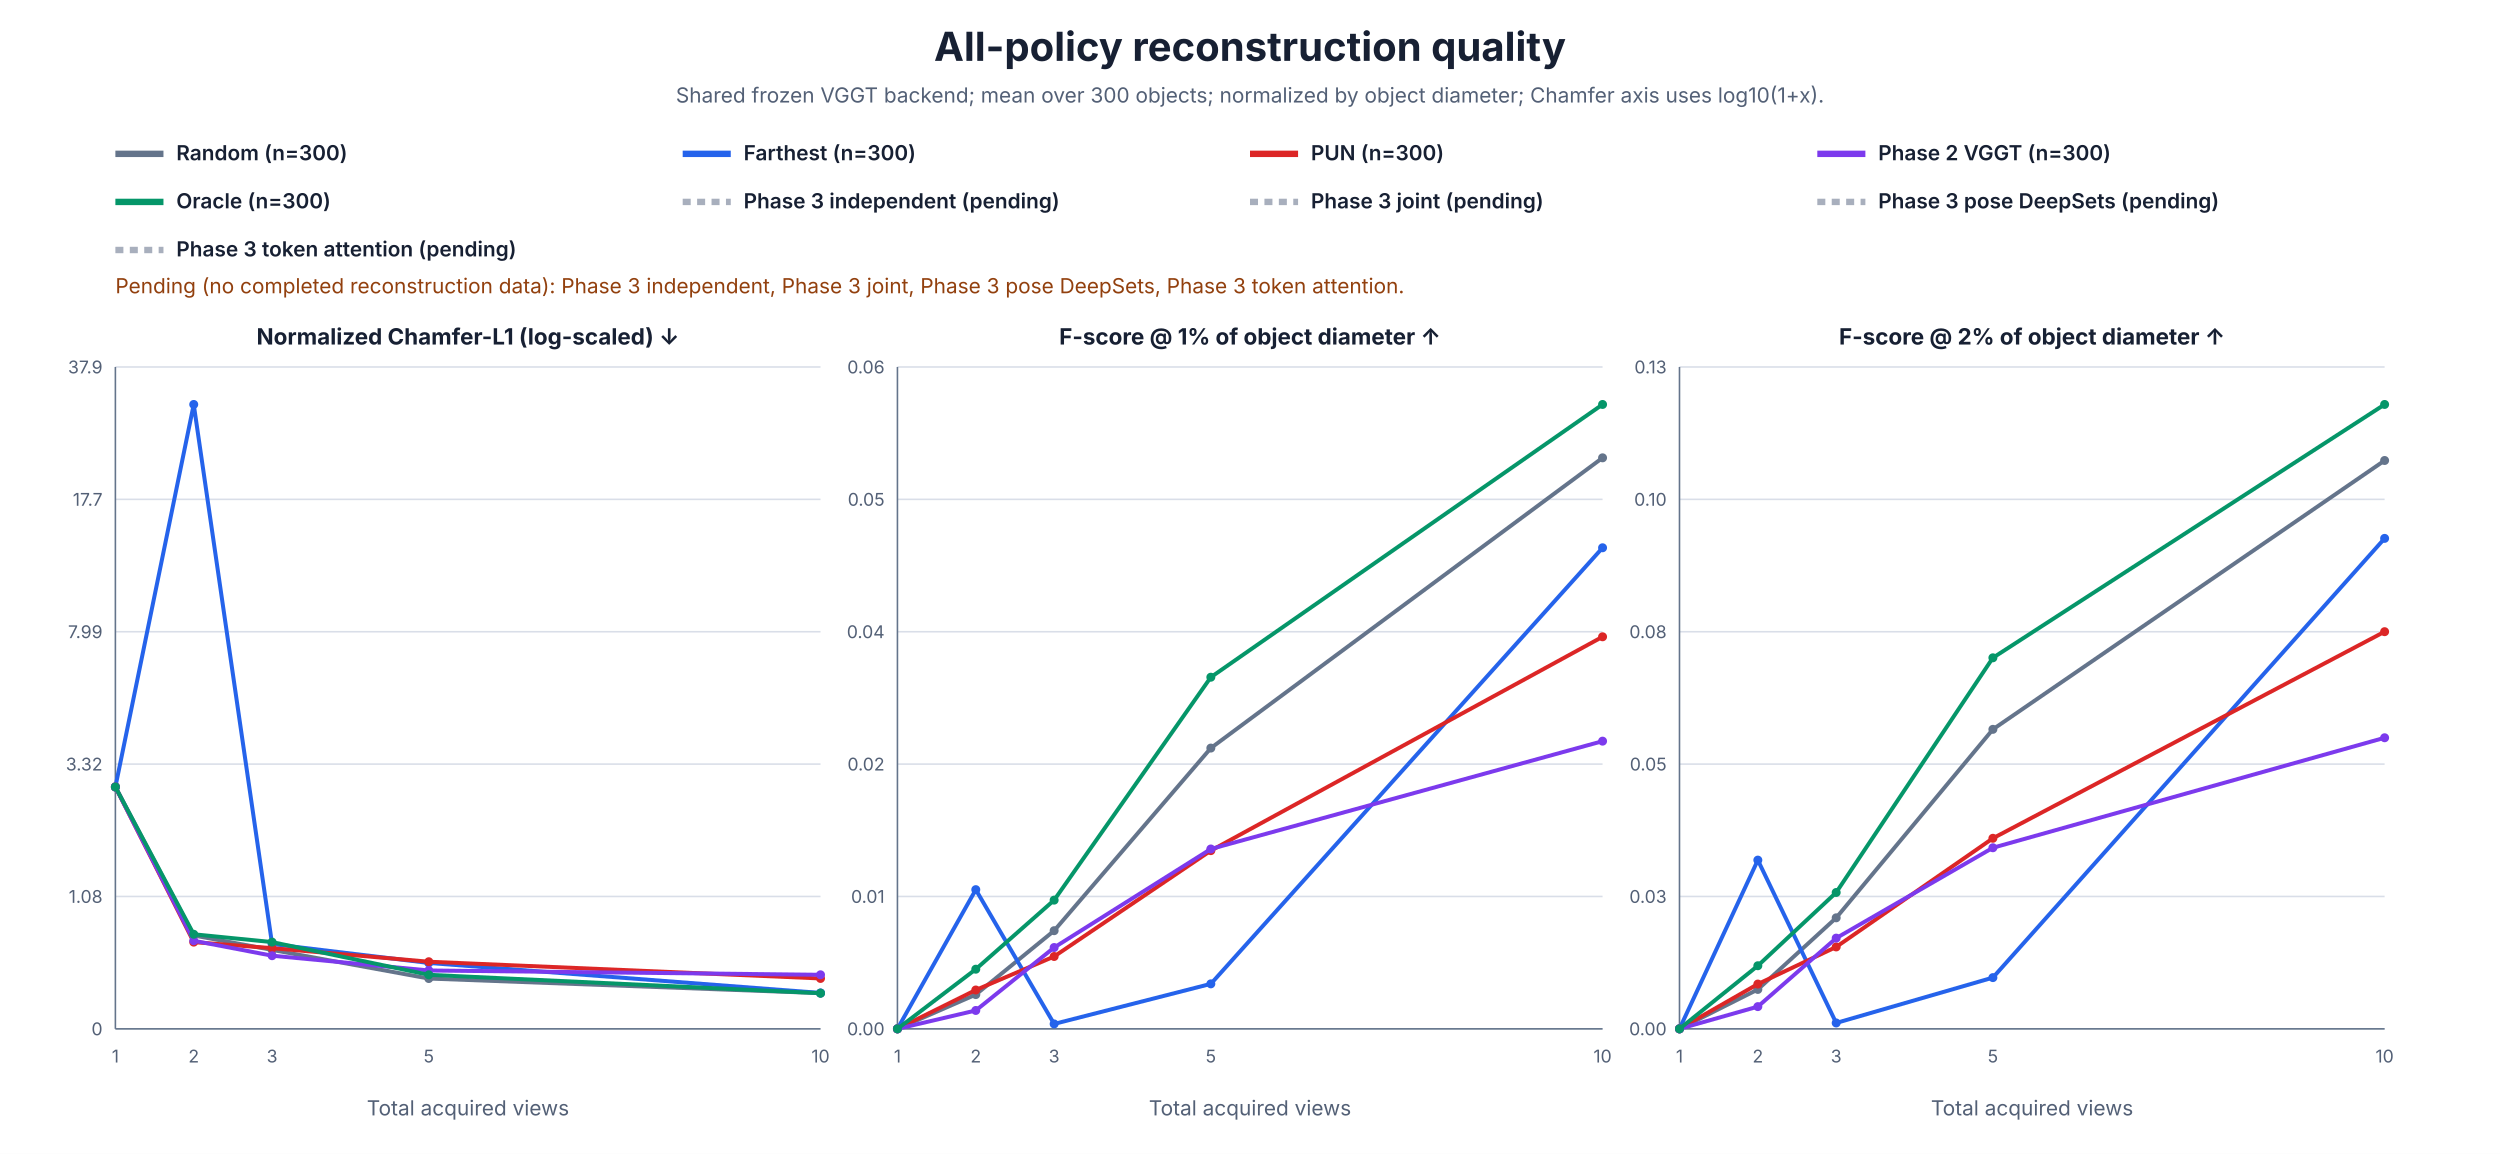
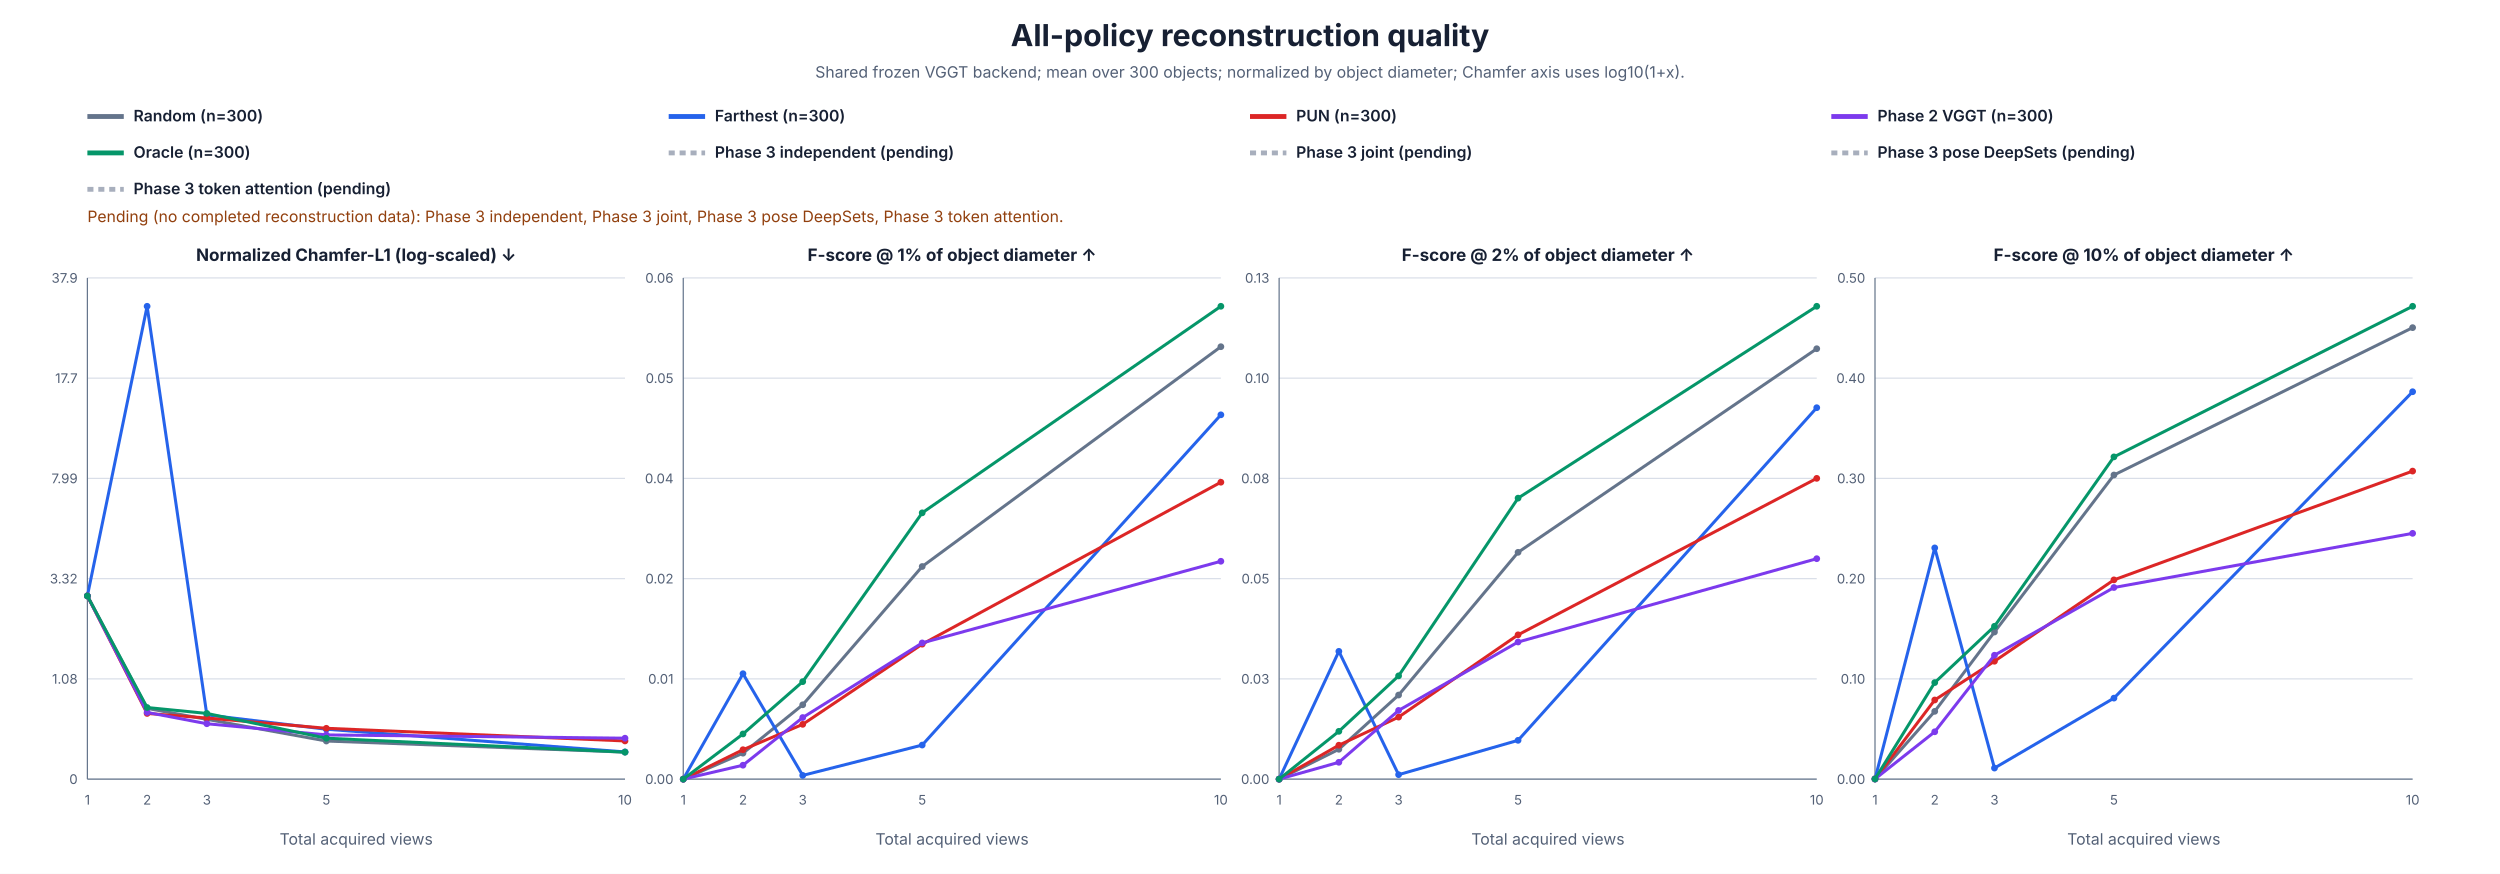
- <svg xmlns="http://www.w3.org/2000/svg" width="1560" height="720" viewBox="0 0 1560 720">
+ <svg xmlns="http://www.w3.org/2000/svg" width="2060" height="720" viewBox="0 0 2060 720">
  <style>
text{font-family:Inter,Arial,sans-serif;fill:#172033}
.title{font-size:25px;font-weight:700}.subtitle{font-size:13px;fill:#536076}
.axis{font-size:11px;fill:#536076}.legend{font-size:13px;font-weight:600}
.panel{font-size:14px;font-weight:700}.note{font-size:13px;fill:#92400e}
.grid{stroke:#d9dee8;stroke-width:1}
</style>
  <rect width="100%" height="100%" fill="#ffffff" />
-   <text x="780.0" y="38" class="title" text-anchor="middle">All-policy reconstruction quality</text>
-   <text x="780.0" y="64" class="subtitle" text-anchor="middle">Shared frozen VGGT backend; mean over 300 objects; normalized by object diameter; Chamfer axis uses log10(1+x).</text>
+   <text x="1030.0" y="38" class="title" text-anchor="middle">All-policy reconstruction quality</text>
+   <text x="1030.0" y="64" class="subtitle" text-anchor="middle">Shared frozen VGGT backend; mean over 300 objects; normalized by object diameter; Chamfer axis uses log10(1+x).</text>
  <line x1="72.0" y1="96" x2="102.0" y2="96" stroke="#64748b" stroke-width="4" />
  <text x="110.0" y="100" class="legend">Random (n=300)</text>
-   <line x1="426.0" y1="96" x2="456.0" y2="96" stroke="#2563eb" stroke-width="4" />
-   <text x="464.0" y="100" class="legend">Farthest (n=300)</text>
-   <line x1="780.0" y1="96" x2="810.0" y2="96" stroke="#dc2626" stroke-width="4" />
-   <text x="818.0" y="100" class="legend">PUN (n=300)</text>
-   <line x1="1134.0" y1="96" x2="1164.0" y2="96" stroke="#7c3aed" stroke-width="4" />
-   <text x="1172.0" y="100" class="legend">Phase 2 VGGT (n=300)</text>
+   <line x1="551.0" y1="96" x2="581.0" y2="96" stroke="#2563eb" stroke-width="4" />
+   <text x="589.0" y="100" class="legend">Farthest (n=300)</text>
+   <line x1="1030.0" y1="96" x2="1060.0" y2="96" stroke="#dc2626" stroke-width="4" />
+   <text x="1068.0" y="100" class="legend">PUN (n=300)</text>
+   <line x1="1509.0" y1="96" x2="1539.0" y2="96" stroke="#7c3aed" stroke-width="4" />
+   <text x="1547.0" y="100" class="legend">Phase 2 VGGT (n=300)</text>
  <line x1="72.0" y1="126" x2="102.0" y2="126" stroke="#059669" stroke-width="4" />
  <text x="110.0" y="130" class="legend">Oracle (n=300)</text>
-   <line x1="426.0" y1="126" x2="456.0" y2="126" stroke="#a8afbd" stroke-width="4" stroke-dasharray="5 4" />
-   <text x="464.0" y="130" class="legend">Phase 3 independent (pending)</text>
-   <line x1="780.0" y1="126" x2="810.0" y2="126" stroke="#a8afbd" stroke-width="4" stroke-dasharray="5 4" />
-   <text x="818.0" y="130" class="legend">Phase 3 joint (pending)</text>
-   <line x1="1134.0" y1="126" x2="1164.0" y2="126" stroke="#a8afbd" stroke-width="4" stroke-dasharray="5 4" />
-   <text x="1172.0" y="130" class="legend">Phase 3 pose DeepSets (pending)</text>
+   <line x1="551.0" y1="126" x2="581.0" y2="126" stroke="#a8afbd" stroke-width="4" stroke-dasharray="5 4" />
+   <text x="589.0" y="130" class="legend">Phase 3 independent (pending)</text>
+   <line x1="1030.0" y1="126" x2="1060.0" y2="126" stroke="#a8afbd" stroke-width="4" stroke-dasharray="5 4" />
+   <text x="1068.0" y="130" class="legend">Phase 3 joint (pending)</text>
+   <line x1="1509.0" y1="126" x2="1539.0" y2="126" stroke="#a8afbd" stroke-width="4" stroke-dasharray="5 4" />
+   <text x="1547.0" y="130" class="legend">Phase 3 pose DeepSets (pending)</text>
  <line x1="72.0" y1="156" x2="102.0" y2="156" stroke="#a8afbd" stroke-width="4" stroke-dasharray="5 4" />
  <text x="110.0" y="160" class="legend">Phase 3 token attention (pending)</text>
  <text x="72" y="183" class="note">Pending (no completed reconstruction data): Phase 3 independent, Phase 3 joint, Phase 3 pose DeepSets, Phase 3 token attention.</text>
-   <text x="292.00" y="215.00" class="panel" text-anchor="middle">Normalized Chamfer-L1 (log-scaled) ↓</text>
-   <line x1="72.00" y1="642.00" x2="512.00" y2="642.00" class="grid" />
+   <text x="293.50" y="215.00" class="panel" text-anchor="middle">Normalized Chamfer-L1 (log-scaled) ↓</text>
+   <line x1="72.00" y1="642.00" x2="515.00" y2="642.00" class="grid" />
  <text x="64.00" y="646.00" class="axis" text-anchor="end">0</text>
-   <line x1="72.00" y1="559.40" x2="512.00" y2="559.40" class="grid" />
+   <line x1="72.00" y1="559.40" x2="515.00" y2="559.40" class="grid" />
  <text x="64.00" y="563.40" class="axis" text-anchor="end">1.08</text>
-   <line x1="72.00" y1="476.80" x2="512.00" y2="476.80" class="grid" />
+   <line x1="72.00" y1="476.80" x2="515.00" y2="476.80" class="grid" />
  <text x="64.00" y="480.80" class="axis" text-anchor="end">3.32</text>
-   <line x1="72.00" y1="394.20" x2="512.00" y2="394.20" class="grid" />
+   <line x1="72.00" y1="394.20" x2="515.00" y2="394.20" class="grid" />
  <text x="64.00" y="398.20" class="axis" text-anchor="end">7.99</text>
-   <line x1="72.00" y1="311.60" x2="512.00" y2="311.60" class="grid" />
+   <line x1="72.00" y1="311.60" x2="515.00" y2="311.60" class="grid" />
  <text x="64.00" y="315.60" class="axis" text-anchor="end">17.7</text>
-   <line x1="72.00" y1="229.00" x2="512.00" y2="229.00" class="grid" />
+   <line x1="72.00" y1="229.00" x2="515.00" y2="229.00" class="grid" />
  <text x="64.00" y="233.00" class="axis" text-anchor="end">37.9</text>
  <line x1="72.00" y1="229.00" x2="72.00" y2="642.00" stroke="#64748b" />
-   <line x1="72.00" y1="642.00" x2="512.00" y2="642.00" stroke="#64748b" />
+   <line x1="72.00" y1="642.00" x2="515.00" y2="642.00" stroke="#64748b" />
  <text x="72.00" y="663.00" class="axis" text-anchor="middle">1</text>
-   <text x="120.89" y="663.00" class="axis" text-anchor="middle">2</text>
-   <text x="169.78" y="663.00" class="axis" text-anchor="middle">3</text>
-   <text x="267.56" y="663.00" class="axis" text-anchor="middle">5</text>
-   <text x="512.00" y="663.00" class="axis" text-anchor="middle">10</text>
-   <text x="292.00" y="696" class="subtitle" text-anchor="middle">Total acquired views</text>
-   <polyline points="72.00,491.06 120.89,583.74 169.78,592.75 267.56,610.61 512.00,619.73" fill="none" stroke="#64748b" stroke-width="2.5" stroke-linejoin="round" />
+   <text x="121.22" y="663.00" class="axis" text-anchor="middle">2</text>
+   <text x="170.44" y="663.00" class="axis" text-anchor="middle">3</text>
+   <text x="268.89" y="663.00" class="axis" text-anchor="middle">5</text>
+   <text x="515.00" y="663.00" class="axis" text-anchor="middle">10</text>
+   <text x="293.50" y="696" class="subtitle" text-anchor="middle">Total acquired views</text>
+   <polyline points="72.00,491.06 121.22,583.74 170.44,592.75 268.89,610.61 515.00,619.73" fill="none" stroke="#64748b" stroke-width="2.5" stroke-linejoin="round" />
  <circle cx="72.00" cy="491.06" r="2.8" fill="#64748b" />
-   <circle cx="120.89" cy="583.74" r="2.8" fill="#64748b" />
-   <circle cx="169.78" cy="592.75" r="2.8" fill="#64748b" />
-   <circle cx="267.56" cy="610.61" r="2.8" fill="#64748b" />
-   <circle cx="512.00" cy="619.73" r="2.8" fill="#64748b" />
-   <polyline points="72.00,491.06 120.89,252.38 169.78,589.07 267.56,600.89 512.00,619.60" fill="none" stroke="#2563eb" stroke-width="2.5" stroke-linejoin="round" />
+   <circle cx="121.22" cy="583.74" r="2.8" fill="#64748b" />
+   <circle cx="170.44" cy="592.75" r="2.8" fill="#64748b" />
+   <circle cx="268.89" cy="610.61" r="2.8" fill="#64748b" />
+   <circle cx="515.00" cy="619.73" r="2.8" fill="#64748b" />
+   <polyline points="72.00,491.06 121.22,252.38 170.44,589.07 268.89,600.89 515.00,619.60" fill="none" stroke="#2563eb" stroke-width="2.5" stroke-linejoin="round" />
  <circle cx="72.00" cy="491.06" r="2.8" fill="#2563eb" />
-   <circle cx="120.89" cy="252.38" r="2.8" fill="#2563eb" />
-   <circle cx="169.78" cy="589.07" r="2.8" fill="#2563eb" />
-   <circle cx="267.56" cy="600.89" r="2.8" fill="#2563eb" />
-   <circle cx="512.00" cy="619.60" r="2.8" fill="#2563eb" />
-   <polyline points="72.00,491.06 120.89,587.89 169.78,591.66 267.56,600.12 512.00,610.55" fill="none" stroke="#dc2626" stroke-width="2.5" stroke-linejoin="round" />
+   <circle cx="121.22" cy="252.38" r="2.8" fill="#2563eb" />
+   <circle cx="170.44" cy="589.07" r="2.8" fill="#2563eb" />
+   <circle cx="268.89" cy="600.89" r="2.8" fill="#2563eb" />
+   <circle cx="515.00" cy="619.60" r="2.8" fill="#2563eb" />
+   <polyline points="72.00,491.06 121.22,587.89 170.44,591.66 268.89,600.12 515.00,610.55" fill="none" stroke="#dc2626" stroke-width="2.5" stroke-linejoin="round" />
  <circle cx="72.00" cy="491.06" r="2.8" fill="#dc2626" />
-   <circle cx="120.89" cy="587.89" r="2.8" fill="#dc2626" />
-   <circle cx="169.78" cy="591.66" r="2.8" fill="#dc2626" />
-   <circle cx="267.56" cy="600.12" r="2.8" fill="#dc2626" />
-   <circle cx="512.00" cy="610.55" r="2.8" fill="#dc2626" />
-   <polyline points="72.00,491.06 120.89,587.02 169.78,596.36 267.56,605.58 512.00,608.27" fill="none" stroke="#7c3aed" stroke-width="2.5" stroke-linejoin="round" />
+   <circle cx="121.22" cy="587.89" r="2.8" fill="#dc2626" />
+   <circle cx="170.44" cy="591.66" r="2.8" fill="#dc2626" />
+   <circle cx="268.89" cy="600.12" r="2.8" fill="#dc2626" />
+   <circle cx="515.00" cy="610.55" r="2.8" fill="#dc2626" />
+   <polyline points="72.00,491.06 121.22,587.02 170.44,596.36 268.89,605.58 515.00,608.27" fill="none" stroke="#7c3aed" stroke-width="2.5" stroke-linejoin="round" />
  <circle cx="72.00" cy="491.06" r="2.8" fill="#7c3aed" />
-   <circle cx="120.89" cy="587.02" r="2.8" fill="#7c3aed" />
-   <circle cx="169.78" cy="596.36" r="2.8" fill="#7c3aed" />
-   <circle cx="267.56" cy="605.58" r="2.8" fill="#7c3aed" />
-   <circle cx="512.00" cy="608.27" r="2.8" fill="#7c3aed" />
-   <polyline points="72.00,491.06 120.89,582.99 169.78,587.87 267.56,608.29 512.00,619.76" fill="none" stroke="#059669" stroke-width="2.5" stroke-linejoin="round" />
+   <circle cx="121.22" cy="587.02" r="2.8" fill="#7c3aed" />
+   <circle cx="170.44" cy="596.36" r="2.8" fill="#7c3aed" />
+   <circle cx="268.89" cy="605.58" r="2.8" fill="#7c3aed" />
+   <circle cx="515.00" cy="608.27" r="2.8" fill="#7c3aed" />
+   <polyline points="72.00,491.06 121.22,582.99 170.44,587.87 268.89,608.29 515.00,619.76" fill="none" stroke="#059669" stroke-width="2.5" stroke-linejoin="round" />
  <circle cx="72.00" cy="491.06" r="2.8" fill="#059669" />
-   <circle cx="120.89" cy="582.99" r="2.8" fill="#059669" />
-   <circle cx="169.78" cy="587.87" r="2.8" fill="#059669" />
-   <circle cx="267.56" cy="608.29" r="2.8" fill="#059669" />
-   <circle cx="512.00" cy="619.76" r="2.8" fill="#059669" />
-   <text x="780.00" y="215.00" class="panel" text-anchor="middle">F-score @ 1% of object diameter ↑</text>
-   <line x1="560.00" y1="642.00" x2="1000.00" y2="642.00" class="grid" />
-   <text x="552.00" y="646.00" class="axis" text-anchor="end">0.00</text>
-   <line x1="560.00" y1="559.40" x2="1000.00" y2="559.40" class="grid" />
-   <text x="552.00" y="563.40" class="axis" text-anchor="end">0.01</text>
-   <line x1="560.00" y1="476.80" x2="1000.00" y2="476.80" class="grid" />
-   <text x="552.00" y="480.80" class="axis" text-anchor="end">0.02</text>
-   <line x1="560.00" y1="394.20" x2="1000.00" y2="394.20" class="grid" />
-   <text x="552.00" y="398.20" class="axis" text-anchor="end">0.04</text>
-   <line x1="560.00" y1="311.60" x2="1000.00" y2="311.60" class="grid" />
-   <text x="552.00" y="315.60" class="axis" text-anchor="end">0.05</text>
-   <line x1="560.00" y1="229.00" x2="1000.00" y2="229.00" class="grid" />
-   <text x="552.00" y="233.00" class="axis" text-anchor="end">0.06</text>
-   <line x1="560.00" y1="229.00" x2="560.00" y2="642.00" stroke="#64748b" />
-   <line x1="560.00" y1="642.00" x2="1000.00" y2="642.00" stroke="#64748b" />
-   <text x="560.00" y="663.00" class="axis" text-anchor="middle">1</text>
-   <text x="608.89" y="663.00" class="axis" text-anchor="middle">2</text>
-   <text x="657.78" y="663.00" class="axis" text-anchor="middle">3</text>
-   <text x="755.56" y="663.00" class="axis" text-anchor="middle">5</text>
-   <text x="1000.00" y="663.00" class="axis" text-anchor="middle">10</text>
-   <text x="780.00" y="696" class="subtitle" text-anchor="middle">Total acquired views</text>
-   <polyline points="560.00,642.00 608.89,620.62 657.78,580.75 755.56,466.80 1000.00,285.68" fill="none" stroke="#64748b" stroke-width="2.5" stroke-linejoin="round" />
-   <circle cx="560.00" cy="642.00" r="2.8" fill="#64748b" />
-   <circle cx="608.89" cy="620.62" r="2.8" fill="#64748b" />
-   <circle cx="657.78" cy="580.75" r="2.8" fill="#64748b" />
-   <circle cx="755.56" cy="466.80" r="2.8" fill="#64748b" />
-   <circle cx="1000.00" cy="285.68" r="2.8" fill="#64748b" />
-   <polyline points="560.00,642.00 608.89,555.14 657.78,638.93 755.56,613.93 1000.00,341.81" fill="none" stroke="#2563eb" stroke-width="2.5" stroke-linejoin="round" />
-   <circle cx="560.00" cy="642.00" r="2.8" fill="#2563eb" />
-   <circle cx="608.89" cy="555.14" r="2.8" fill="#2563eb" />
-   <circle cx="657.78" cy="638.93" r="2.8" fill="#2563eb" />
-   <circle cx="755.56" cy="613.93" r="2.8" fill="#2563eb" />
-   <circle cx="1000.00" cy="341.81" r="2.8" fill="#2563eb" />
-   <polyline points="560.00,642.00 608.89,617.76 657.78,596.85 755.56,530.79 1000.00,397.35" fill="none" stroke="#dc2626" stroke-width="2.5" stroke-linejoin="round" />
-   <circle cx="560.00" cy="642.00" r="2.8" fill="#dc2626" />
-   <circle cx="608.89" cy="617.76" r="2.8" fill="#dc2626" />
-   <circle cx="657.78" cy="596.85" r="2.8" fill="#dc2626" />
-   <circle cx="755.56" cy="530.79" r="2.8" fill="#dc2626" />
-   <circle cx="1000.00" cy="397.35" r="2.8" fill="#dc2626" />
-   <polyline points="560.00,642.00 608.89,630.53 657.78,591.25 755.56,529.77 1000.00,462.48" fill="none" stroke="#7c3aed" stroke-width="2.5" stroke-linejoin="round" />
-   <circle cx="560.00" cy="642.00" r="2.8" fill="#7c3aed" />
-   <circle cx="608.89" cy="630.53" r="2.8" fill="#7c3aed" />
-   <circle cx="657.78" cy="591.25" r="2.8" fill="#7c3aed" />
-   <circle cx="755.56" cy="529.77" r="2.8" fill="#7c3aed" />
-   <circle cx="1000.00" cy="462.48" r="2.8" fill="#7c3aed" />
-   <polyline points="560.00,642.00 608.89,604.78 657.78,561.68 755.56,422.58 1000.00,252.38" fill="none" stroke="#059669" stroke-width="2.5" stroke-linejoin="round" />
-   <circle cx="560.00" cy="642.00" r="2.8" fill="#059669" />
-   <circle cx="608.89" cy="604.78" r="2.8" fill="#059669" />
-   <circle cx="657.78" cy="561.68" r="2.8" fill="#059669" />
-   <circle cx="755.56" cy="422.58" r="2.8" fill="#059669" />
-   <circle cx="1000.00" cy="252.38" r="2.8" fill="#059669" />
-   <text x="1268.00" y="215.00" class="panel" text-anchor="middle">F-score @ 2% of object diameter ↑</text>
-   <line x1="1048.00" y1="642.00" x2="1488.00" y2="642.00" class="grid" />
-   <text x="1040.00" y="646.00" class="axis" text-anchor="end">0.00</text>
-   <line x1="1048.00" y1="559.40" x2="1488.00" y2="559.40" class="grid" />
-   <text x="1040.00" y="563.40" class="axis" text-anchor="end">0.03</text>
-   <line x1="1048.00" y1="476.80" x2="1488.00" y2="476.80" class="grid" />
-   <text x="1040.00" y="480.80" class="axis" text-anchor="end">0.05</text>
-   <line x1="1048.00" y1="394.20" x2="1488.00" y2="394.20" class="grid" />
-   <text x="1040.00" y="398.20" class="axis" text-anchor="end">0.08</text>
-   <line x1="1048.00" y1="311.60" x2="1488.00" y2="311.60" class="grid" />
-   <text x="1040.00" y="315.60" class="axis" text-anchor="end">0.10</text>
-   <line x1="1048.00" y1="229.00" x2="1488.00" y2="229.00" class="grid" />
-   <text x="1040.00" y="233.00" class="axis" text-anchor="end">0.13</text>
-   <line x1="1048.00" y1="229.00" x2="1048.00" y2="642.00" stroke="#64748b" />
-   <line x1="1048.00" y1="642.00" x2="1488.00" y2="642.00" stroke="#64748b" />
-   <text x="1048.00" y="663.00" class="axis" text-anchor="middle">1</text>
-   <text x="1096.89" y="663.00" class="axis" text-anchor="middle">2</text>
-   <text x="1145.78" y="663.00" class="axis" text-anchor="middle">3</text>
-   <text x="1243.56" y="663.00" class="axis" text-anchor="middle">5</text>
-   <text x="1488.00" y="663.00" class="axis" text-anchor="middle">10</text>
-   <text x="1268.00" y="696" class="subtitle" text-anchor="middle">Total acquired views</text>
-   <polyline points="1048.00,642.00 1096.89,617.41 1145.78,572.72 1243.56,455.11 1488.00,287.35" fill="none" stroke="#64748b" stroke-width="2.5" stroke-linejoin="round" />
-   <circle cx="1048.00" cy="642.00" r="2.8" fill="#64748b" />
-   <circle cx="1096.89" cy="617.41" r="2.8" fill="#64748b" />
-   <circle cx="1145.78" cy="572.72" r="2.8" fill="#64748b" />
-   <circle cx="1243.56" cy="455.11" r="2.8" fill="#64748b" />
-   <circle cx="1488.00" cy="287.35" r="2.8" fill="#64748b" />
-   <polyline points="1048.00,642.00 1096.89,536.71 1145.78,638.33 1243.56,610.03 1488.00,335.95" fill="none" stroke="#2563eb" stroke-width="2.5" stroke-linejoin="round" />
-   <circle cx="1048.00" cy="642.00" r="2.8" fill="#2563eb" />
-   <circle cx="1096.89" cy="536.71" r="2.8" fill="#2563eb" />
-   <circle cx="1145.78" cy="638.33" r="2.8" fill="#2563eb" />
-   <circle cx="1243.56" cy="610.03" r="2.8" fill="#2563eb" />
-   <circle cx="1488.00" cy="335.95" r="2.8" fill="#2563eb" />
-   <polyline points="1048.00,642.00 1096.89,614.05 1145.78,590.89 1243.56,523.09 1488.00,394.17" fill="none" stroke="#dc2626" stroke-width="2.5" stroke-linejoin="round" />
-   <circle cx="1048.00" cy="642.00" r="2.8" fill="#dc2626" />
-   <circle cx="1096.89" cy="614.05" r="2.8" fill="#dc2626" />
-   <circle cx="1145.78" cy="590.89" r="2.8" fill="#dc2626" />
-   <circle cx="1243.56" cy="523.09" r="2.8" fill="#dc2626" />
-   <circle cx="1488.00" cy="394.17" r="2.8" fill="#dc2626" />
-   <polyline points="1048.00,642.00 1096.89,628.13 1145.78,585.39 1243.56,529.00 1488.00,460.36" fill="none" stroke="#7c3aed" stroke-width="2.5" stroke-linejoin="round" />
-   <circle cx="1048.00" cy="642.00" r="2.8" fill="#7c3aed" />
-   <circle cx="1096.89" cy="628.13" r="2.8" fill="#7c3aed" />
-   <circle cx="1145.78" cy="585.39" r="2.8" fill="#7c3aed" />
-   <circle cx="1243.56" cy="529.00" r="2.8" fill="#7c3aed" />
-   <circle cx="1488.00" cy="460.36" r="2.8" fill="#7c3aed" />
-   <polyline points="1048.00,642.00 1096.89,602.62 1145.78,556.91 1243.56,410.47 1488.00,252.38" fill="none" stroke="#059669" stroke-width="2.5" stroke-linejoin="round" />
-   <circle cx="1048.00" cy="642.00" r="2.8" fill="#059669" />
-   <circle cx="1096.89" cy="602.62" r="2.8" fill="#059669" />
-   <circle cx="1145.78" cy="556.91" r="2.8" fill="#059669" />
-   <circle cx="1243.56" cy="410.47" r="2.8" fill="#059669" />
-   <circle cx="1488.00" cy="252.38" r="2.8" fill="#059669" />
+   <circle cx="121.22" cy="582.99" r="2.8" fill="#059669" />
+   <circle cx="170.44" cy="587.87" r="2.8" fill="#059669" />
+   <circle cx="268.89" cy="608.29" r="2.8" fill="#059669" />
+   <circle cx="515.00" cy="619.76" r="2.8" fill="#059669" />
+   <text x="784.50" y="215.00" class="panel" text-anchor="middle">F-score @ 1% of object diameter ↑</text>
+   <line x1="563.00" y1="642.00" x2="1006.00" y2="642.00" class="grid" />
+   <text x="555.00" y="646.00" class="axis" text-anchor="end">0.00</text>
+   <line x1="563.00" y1="559.40" x2="1006.00" y2="559.40" class="grid" />
+   <text x="555.00" y="563.40" class="axis" text-anchor="end">0.01</text>
+   <line x1="563.00" y1="476.80" x2="1006.00" y2="476.80" class="grid" />
+   <text x="555.00" y="480.80" class="axis" text-anchor="end">0.02</text>
+   <line x1="563.00" y1="394.20" x2="1006.00" y2="394.20" class="grid" />
+   <text x="555.00" y="398.20" class="axis" text-anchor="end">0.04</text>
+   <line x1="563.00" y1="311.60" x2="1006.00" y2="311.60" class="grid" />
+   <text x="555.00" y="315.60" class="axis" text-anchor="end">0.05</text>
+   <line x1="563.00" y1="229.00" x2="1006.00" y2="229.00" class="grid" />
+   <text x="555.00" y="233.00" class="axis" text-anchor="end">0.06</text>
+   <line x1="563.00" y1="229.00" x2="563.00" y2="642.00" stroke="#64748b" />
+   <line x1="563.00" y1="642.00" x2="1006.00" y2="642.00" stroke="#64748b" />
+   <text x="563.00" y="663.00" class="axis" text-anchor="middle">1</text>
+   <text x="612.22" y="663.00" class="axis" text-anchor="middle">2</text>
+   <text x="661.44" y="663.00" class="axis" text-anchor="middle">3</text>
+   <text x="759.89" y="663.00" class="axis" text-anchor="middle">5</text>
+   <text x="1006.00" y="663.00" class="axis" text-anchor="middle">10</text>
+   <text x="784.50" y="696" class="subtitle" text-anchor="middle">Total acquired views</text>
+   <polyline points="563.00,642.00 612.22,620.62 661.44,580.75 759.89,466.80 1006.00,285.68" fill="none" stroke="#64748b" stroke-width="2.5" stroke-linejoin="round" />
+   <circle cx="563.00" cy="642.00" r="2.8" fill="#64748b" />
+   <circle cx="612.22" cy="620.62" r="2.8" fill="#64748b" />
+   <circle cx="661.44" cy="580.75" r="2.8" fill="#64748b" />
+   <circle cx="759.89" cy="466.80" r="2.8" fill="#64748b" />
+   <circle cx="1006.00" cy="285.68" r="2.8" fill="#64748b" />
+   <polyline points="563.00,642.00 612.22,555.14 661.44,638.93 759.89,613.93 1006.00,341.81" fill="none" stroke="#2563eb" stroke-width="2.5" stroke-linejoin="round" />
+   <circle cx="563.00" cy="642.00" r="2.8" fill="#2563eb" />
+   <circle cx="612.22" cy="555.14" r="2.8" fill="#2563eb" />
+   <circle cx="661.44" cy="638.93" r="2.8" fill="#2563eb" />
+   <circle cx="759.89" cy="613.93" r="2.8" fill="#2563eb" />
+   <circle cx="1006.00" cy="341.81" r="2.8" fill="#2563eb" />
+   <polyline points="563.00,642.00 612.22,617.76 661.44,596.85 759.89,530.79 1006.00,397.35" fill="none" stroke="#dc2626" stroke-width="2.5" stroke-linejoin="round" />
+   <circle cx="563.00" cy="642.00" r="2.8" fill="#dc2626" />
+   <circle cx="612.22" cy="617.76" r="2.8" fill="#dc2626" />
+   <circle cx="661.44" cy="596.85" r="2.8" fill="#dc2626" />
+   <circle cx="759.89" cy="530.79" r="2.8" fill="#dc2626" />
+   <circle cx="1006.00" cy="397.35" r="2.8" fill="#dc2626" />
+   <polyline points="563.00,642.00 612.22,630.53 661.44,591.25 759.89,529.77 1006.00,462.48" fill="none" stroke="#7c3aed" stroke-width="2.5" stroke-linejoin="round" />
+   <circle cx="563.00" cy="642.00" r="2.8" fill="#7c3aed" />
+   <circle cx="612.22" cy="630.53" r="2.8" fill="#7c3aed" />
+   <circle cx="661.44" cy="591.25" r="2.8" fill="#7c3aed" />
+   <circle cx="759.89" cy="529.77" r="2.8" fill="#7c3aed" />
+   <circle cx="1006.00" cy="462.48" r="2.8" fill="#7c3aed" />
+   <polyline points="563.00,642.00 612.22,604.78 661.44,561.68 759.89,422.58 1006.00,252.38" fill="none" stroke="#059669" stroke-width="2.5" stroke-linejoin="round" />
+   <circle cx="563.00" cy="642.00" r="2.8" fill="#059669" />
+   <circle cx="612.22" cy="604.78" r="2.8" fill="#059669" />
+   <circle cx="661.44" cy="561.68" r="2.8" fill="#059669" />
+   <circle cx="759.89" cy="422.58" r="2.8" fill="#059669" />
+   <circle cx="1006.00" cy="252.38" r="2.8" fill="#059669" />
+   <text x="1275.50" y="215.00" class="panel" text-anchor="middle">F-score @ 2% of object diameter ↑</text>
+   <line x1="1054.00" y1="642.00" x2="1497.00" y2="642.00" class="grid" />
+   <text x="1046.00" y="646.00" class="axis" text-anchor="end">0.00</text>
+   <line x1="1054.00" y1="559.40" x2="1497.00" y2="559.40" class="grid" />
+   <text x="1046.00" y="563.40" class="axis" text-anchor="end">0.03</text>
+   <line x1="1054.00" y1="476.80" x2="1497.00" y2="476.80" class="grid" />
+   <text x="1046.00" y="480.80" class="axis" text-anchor="end">0.05</text>
+   <line x1="1054.00" y1="394.20" x2="1497.00" y2="394.20" class="grid" />
+   <text x="1046.00" y="398.20" class="axis" text-anchor="end">0.08</text>
+   <line x1="1054.00" y1="311.60" x2="1497.00" y2="311.60" class="grid" />
+   <text x="1046.00" y="315.60" class="axis" text-anchor="end">0.10</text>
+   <line x1="1054.00" y1="229.00" x2="1497.00" y2="229.00" class="grid" />
+   <text x="1046.00" y="233.00" class="axis" text-anchor="end">0.13</text>
+   <line x1="1054.00" y1="229.00" x2="1054.00" y2="642.00" stroke="#64748b" />
+   <line x1="1054.00" y1="642.00" x2="1497.00" y2="642.00" stroke="#64748b" />
+   <text x="1054.00" y="663.00" class="axis" text-anchor="middle">1</text>
+   <text x="1103.22" y="663.00" class="axis" text-anchor="middle">2</text>
+   <text x="1152.44" y="663.00" class="axis" text-anchor="middle">3</text>
+   <text x="1250.89" y="663.00" class="axis" text-anchor="middle">5</text>
+   <text x="1497.00" y="663.00" class="axis" text-anchor="middle">10</text>
+   <text x="1275.50" y="696" class="subtitle" text-anchor="middle">Total acquired views</text>
+   <polyline points="1054.00,642.00 1103.22,617.41 1152.44,572.72 1250.89,455.11 1497.00,287.35" fill="none" stroke="#64748b" stroke-width="2.5" stroke-linejoin="round" />
+   <circle cx="1054.00" cy="642.00" r="2.8" fill="#64748b" />
+   <circle cx="1103.22" cy="617.41" r="2.8" fill="#64748b" />
+   <circle cx="1152.44" cy="572.72" r="2.8" fill="#64748b" />
+   <circle cx="1250.89" cy="455.11" r="2.8" fill="#64748b" />
+   <circle cx="1497.00" cy="287.35" r="2.8" fill="#64748b" />
+   <polyline points="1054.00,642.00 1103.22,536.71 1152.44,638.33 1250.89,610.03 1497.00,335.95" fill="none" stroke="#2563eb" stroke-width="2.5" stroke-linejoin="round" />
+   <circle cx="1054.00" cy="642.00" r="2.8" fill="#2563eb" />
+   <circle cx="1103.22" cy="536.71" r="2.8" fill="#2563eb" />
+   <circle cx="1152.44" cy="638.33" r="2.8" fill="#2563eb" />
+   <circle cx="1250.89" cy="610.03" r="2.8" fill="#2563eb" />
+   <circle cx="1497.00" cy="335.95" r="2.8" fill="#2563eb" />
+   <polyline points="1054.00,642.00 1103.22,614.05 1152.44,590.89 1250.89,523.09 1497.00,394.17" fill="none" stroke="#dc2626" stroke-width="2.5" stroke-linejoin="round" />
+   <circle cx="1054.00" cy="642.00" r="2.8" fill="#dc2626" />
+   <circle cx="1103.22" cy="614.05" r="2.8" fill="#dc2626" />
+   <circle cx="1152.44" cy="590.89" r="2.8" fill="#dc2626" />
+   <circle cx="1250.89" cy="523.09" r="2.8" fill="#dc2626" />
+   <circle cx="1497.00" cy="394.17" r="2.8" fill="#dc2626" />
+   <polyline points="1054.00,642.00 1103.22,628.13 1152.44,585.39 1250.89,529.00 1497.00,460.36" fill="none" stroke="#7c3aed" stroke-width="2.5" stroke-linejoin="round" />
+   <circle cx="1054.00" cy="642.00" r="2.8" fill="#7c3aed" />
+   <circle cx="1103.22" cy="628.13" r="2.8" fill="#7c3aed" />
+   <circle cx="1152.44" cy="585.39" r="2.8" fill="#7c3aed" />
+   <circle cx="1250.89" cy="529.00" r="2.8" fill="#7c3aed" />
+   <circle cx="1497.00" cy="460.36" r="2.8" fill="#7c3aed" />
+   <polyline points="1054.00,642.00 1103.22,602.62 1152.44,556.91 1250.89,410.47 1497.00,252.38" fill="none" stroke="#059669" stroke-width="2.5" stroke-linejoin="round" />
+   <circle cx="1054.00" cy="642.00" r="2.8" fill="#059669" />
+   <circle cx="1103.22" cy="602.62" r="2.8" fill="#059669" />
+   <circle cx="1152.44" cy="556.91" r="2.8" fill="#059669" />
+   <circle cx="1250.89" cy="410.47" r="2.8" fill="#059669" />
+   <circle cx="1497.00" cy="252.38" r="2.8" fill="#059669" />
+   <text x="1766.50" y="215.00" class="panel" text-anchor="middle">F-score @ 10% of object diameter ↑</text>
+   <line x1="1545.00" y1="642.00" x2="1988.00" y2="642.00" class="grid" />
+   <text x="1537.00" y="646.00" class="axis" text-anchor="end">0.00</text>
+   <line x1="1545.00" y1="559.40" x2="1988.00" y2="559.40" class="grid" />
+   <text x="1537.00" y="563.40" class="axis" text-anchor="end">0.10</text>
+   <line x1="1545.00" y1="476.80" x2="1988.00" y2="476.80" class="grid" />
+   <text x="1537.00" y="480.80" class="axis" text-anchor="end">0.20</text>
+   <line x1="1545.00" y1="394.20" x2="1988.00" y2="394.20" class="grid" />
+   <text x="1537.00" y="398.20" class="axis" text-anchor="end">0.30</text>
+   <line x1="1545.00" y1="311.60" x2="1988.00" y2="311.60" class="grid" />
+   <text x="1537.00" y="315.60" class="axis" text-anchor="end">0.40</text>
+   <line x1="1545.00" y1="229.00" x2="1988.00" y2="229.00" class="grid" />
+   <text x="1537.00" y="233.00" class="axis" text-anchor="end">0.50</text>
+   <line x1="1545.00" y1="229.00" x2="1545.00" y2="642.00" stroke="#64748b" />
+   <line x1="1545.00" y1="642.00" x2="1988.00" y2="642.00" stroke="#64748b" />
+   <text x="1545.00" y="663.00" class="axis" text-anchor="middle">1</text>
+   <text x="1594.22" y="663.00" class="axis" text-anchor="middle">2</text>
+   <text x="1643.44" y="663.00" class="axis" text-anchor="middle">3</text>
+   <text x="1741.89" y="663.00" class="axis" text-anchor="middle">5</text>
+   <text x="1988.00" y="663.00" class="axis" text-anchor="middle">10</text>
+   <text x="1766.50" y="696" class="subtitle" text-anchor="middle">Total acquired views</text>
+   <polyline points="1545.00,641.86 1594.22,586.15 1643.44,520.78 1741.89,391.40 1988.00,269.97" fill="none" stroke="#64748b" stroke-width="2.5" stroke-linejoin="round" />
+   <circle cx="1545.00" cy="641.86" r="2.8" fill="#64748b" />
+   <circle cx="1594.22" cy="586.15" r="2.8" fill="#64748b" />
+   <circle cx="1643.44" cy="520.78" r="2.8" fill="#64748b" />
+   <circle cx="1741.89" cy="391.40" r="2.8" fill="#64748b" />
+   <circle cx="1988.00" cy="269.97" r="2.8" fill="#64748b" />
+   <polyline points="1545.00,641.86 1594.22,451.47 1643.44,632.89 1741.89,575.25 1988.00,322.79" fill="none" stroke="#2563eb" stroke-width="2.5" stroke-linejoin="round" />
+   <circle cx="1545.00" cy="641.86" r="2.8" fill="#2563eb" />
+   <circle cx="1594.22" cy="451.47" r="2.8" fill="#2563eb" />
+   <circle cx="1643.44" cy="632.89" r="2.8" fill="#2563eb" />
+   <circle cx="1741.89" cy="575.25" r="2.8" fill="#2563eb" />
+   <circle cx="1988.00" cy="322.79" r="2.8" fill="#2563eb" />
+   <polyline points="1545.00,641.86 1594.22,576.79 1643.44,544.86 1741.89,477.81 1988.00,388.18" fill="none" stroke="#dc2626" stroke-width="2.5" stroke-linejoin="round" />
+   <circle cx="1545.00" cy="641.86" r="2.8" fill="#dc2626" />
+   <circle cx="1594.22" cy="576.79" r="2.8" fill="#dc2626" />
+   <circle cx="1643.44" cy="544.86" r="2.8" fill="#dc2626" />
+   <circle cx="1741.89" cy="477.81" r="2.8" fill="#dc2626" />
+   <circle cx="1988.00" cy="388.18" r="2.8" fill="#dc2626" />
+   <polyline points="1545.00,641.86 1594.22,602.99 1643.44,539.91 1741.89,484.11 1988.00,439.47" fill="none" stroke="#7c3aed" stroke-width="2.5" stroke-linejoin="round" />
+   <circle cx="1545.00" cy="641.86" r="2.8" fill="#7c3aed" />
+   <circle cx="1594.22" cy="602.99" r="2.8" fill="#7c3aed" />
+   <circle cx="1643.44" cy="539.91" r="2.8" fill="#7c3aed" />
+   <circle cx="1741.89" cy="484.11" r="2.8" fill="#7c3aed" />
+   <circle cx="1988.00" cy="439.47" r="2.8" fill="#7c3aed" />
+   <polyline points="1545.00,641.86 1594.22,562.45 1643.44,516.05 1741.89,376.47 1988.00,252.38" fill="none" stroke="#059669" stroke-width="2.5" stroke-linejoin="round" />
+   <circle cx="1545.00" cy="641.86" r="2.8" fill="#059669" />
+   <circle cx="1594.22" cy="562.45" r="2.8" fill="#059669" />
+   <circle cx="1643.44" cy="516.05" r="2.8" fill="#059669" />
+   <circle cx="1741.89" cy="376.47" r="2.8" fill="#059669" />
+   <circle cx="1988.00" cy="252.38" r="2.8" fill="#059669" />
</svg>
